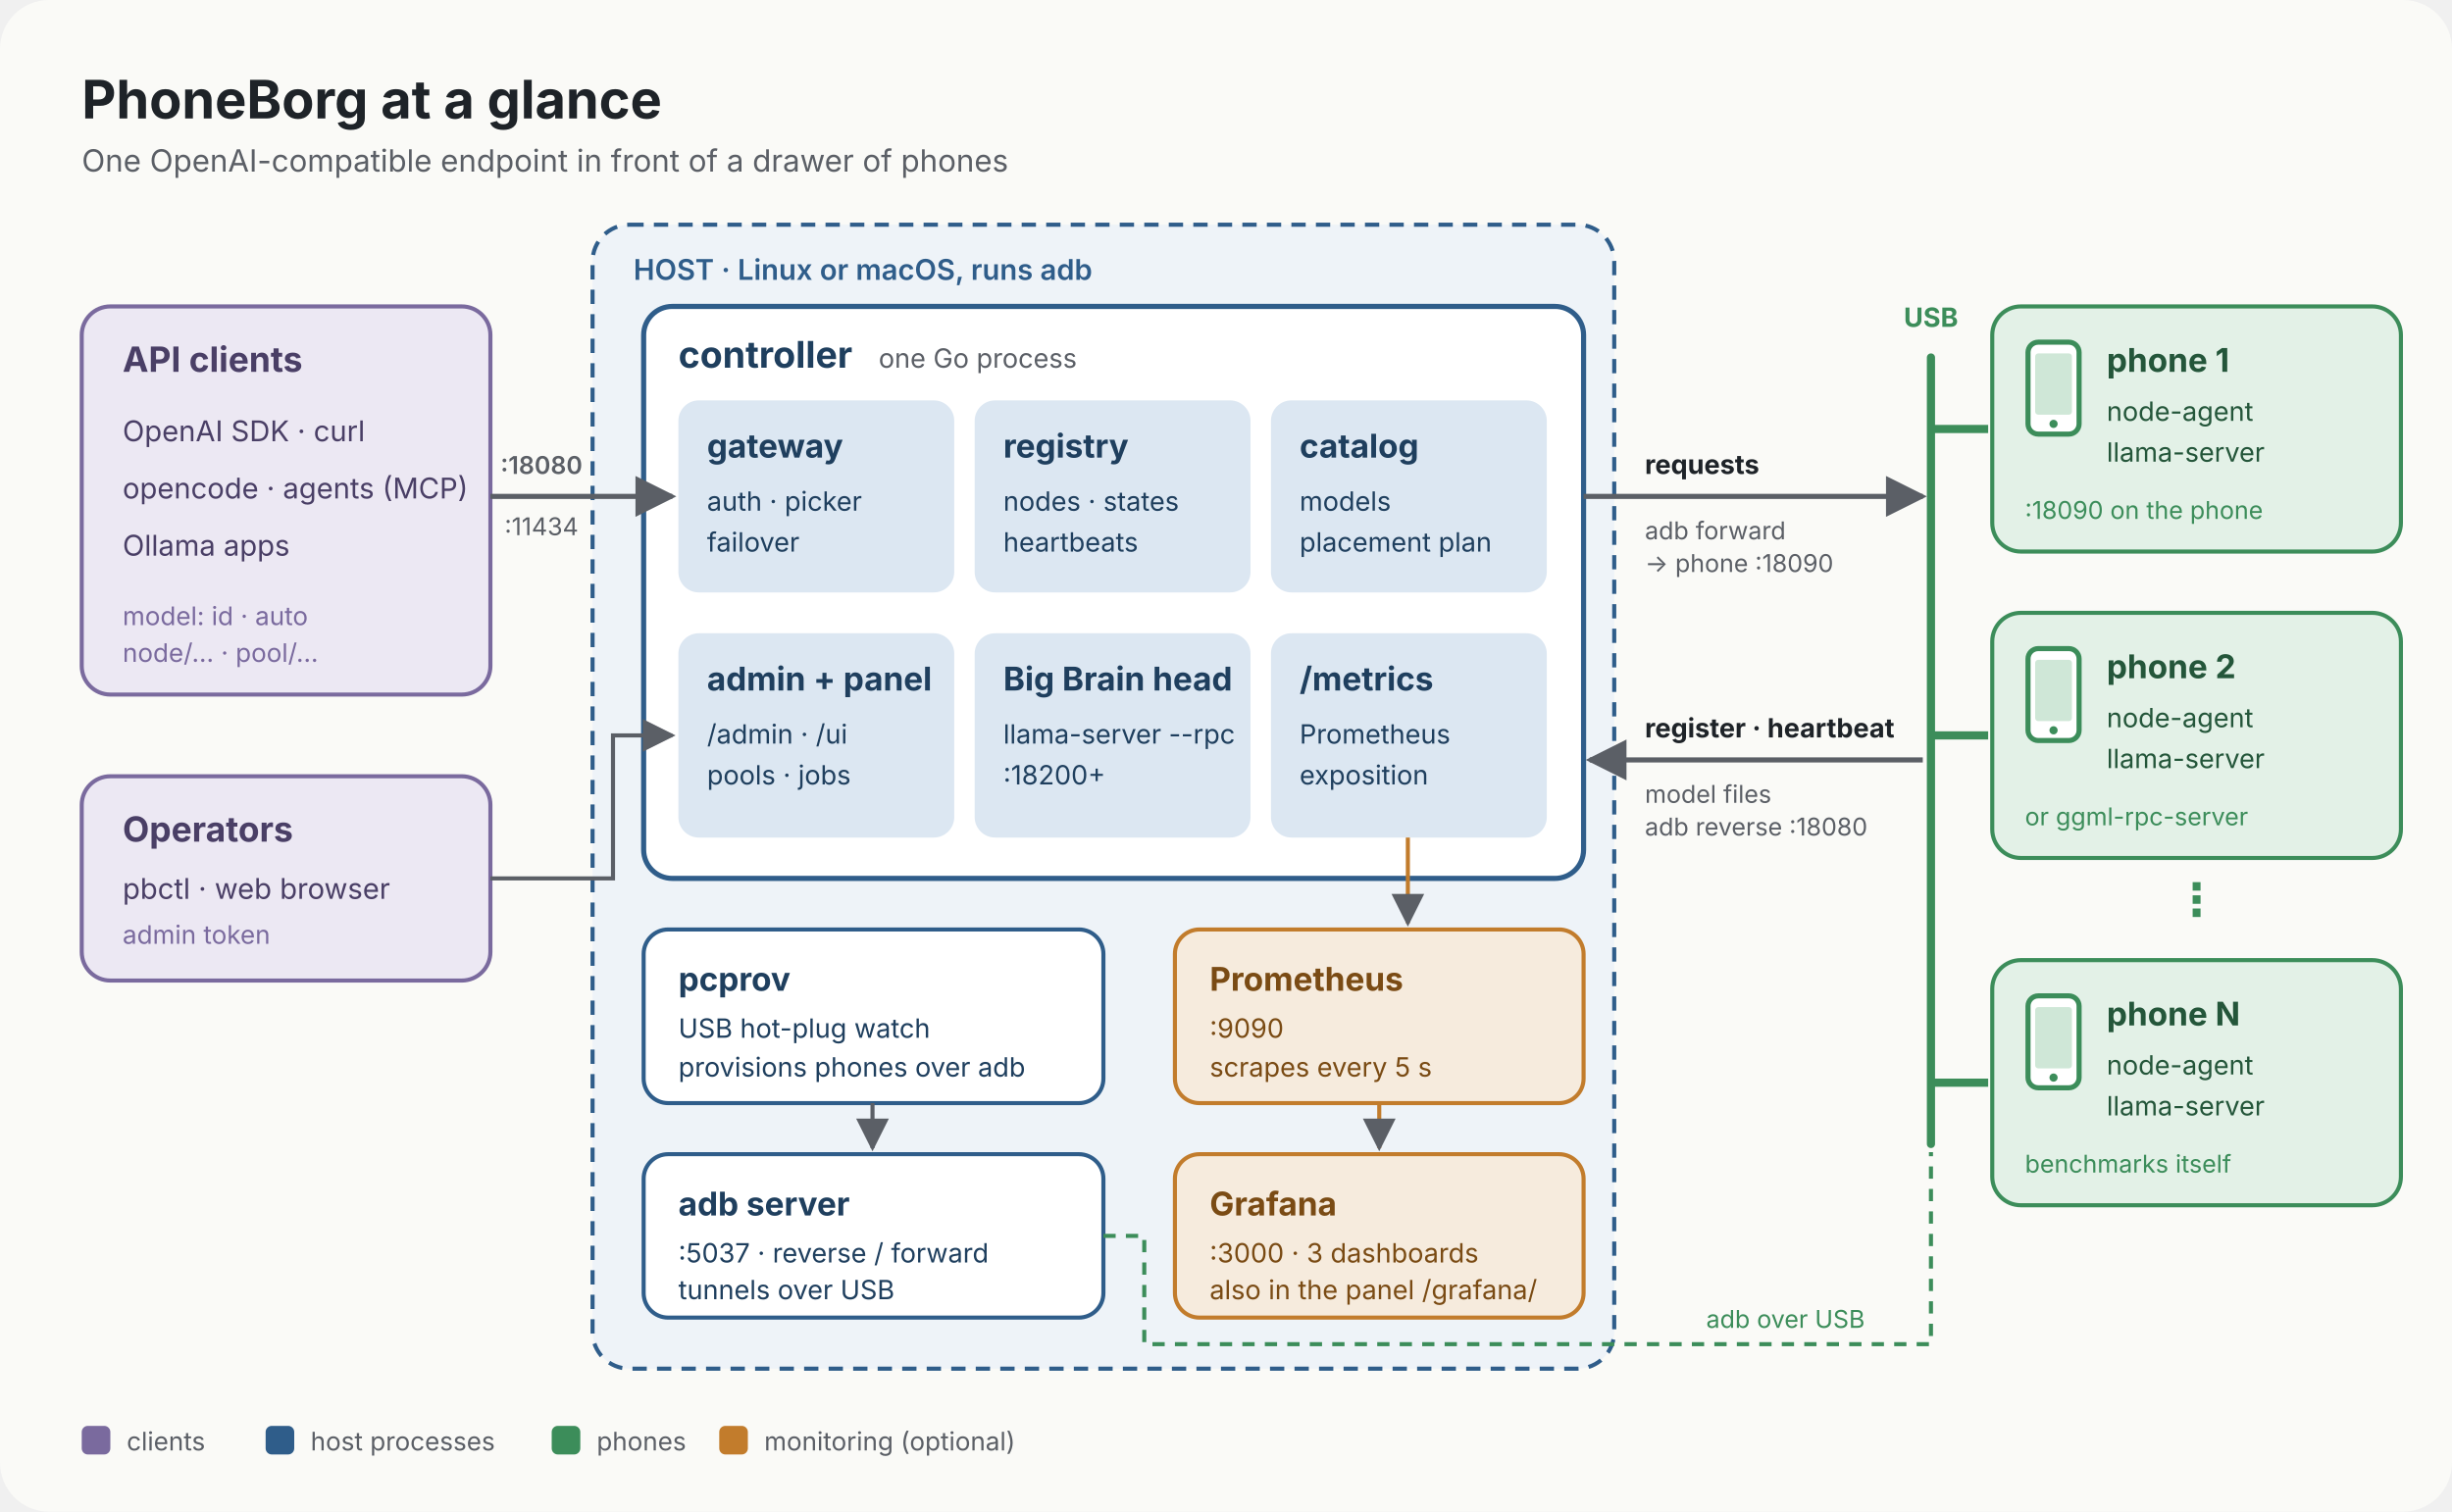
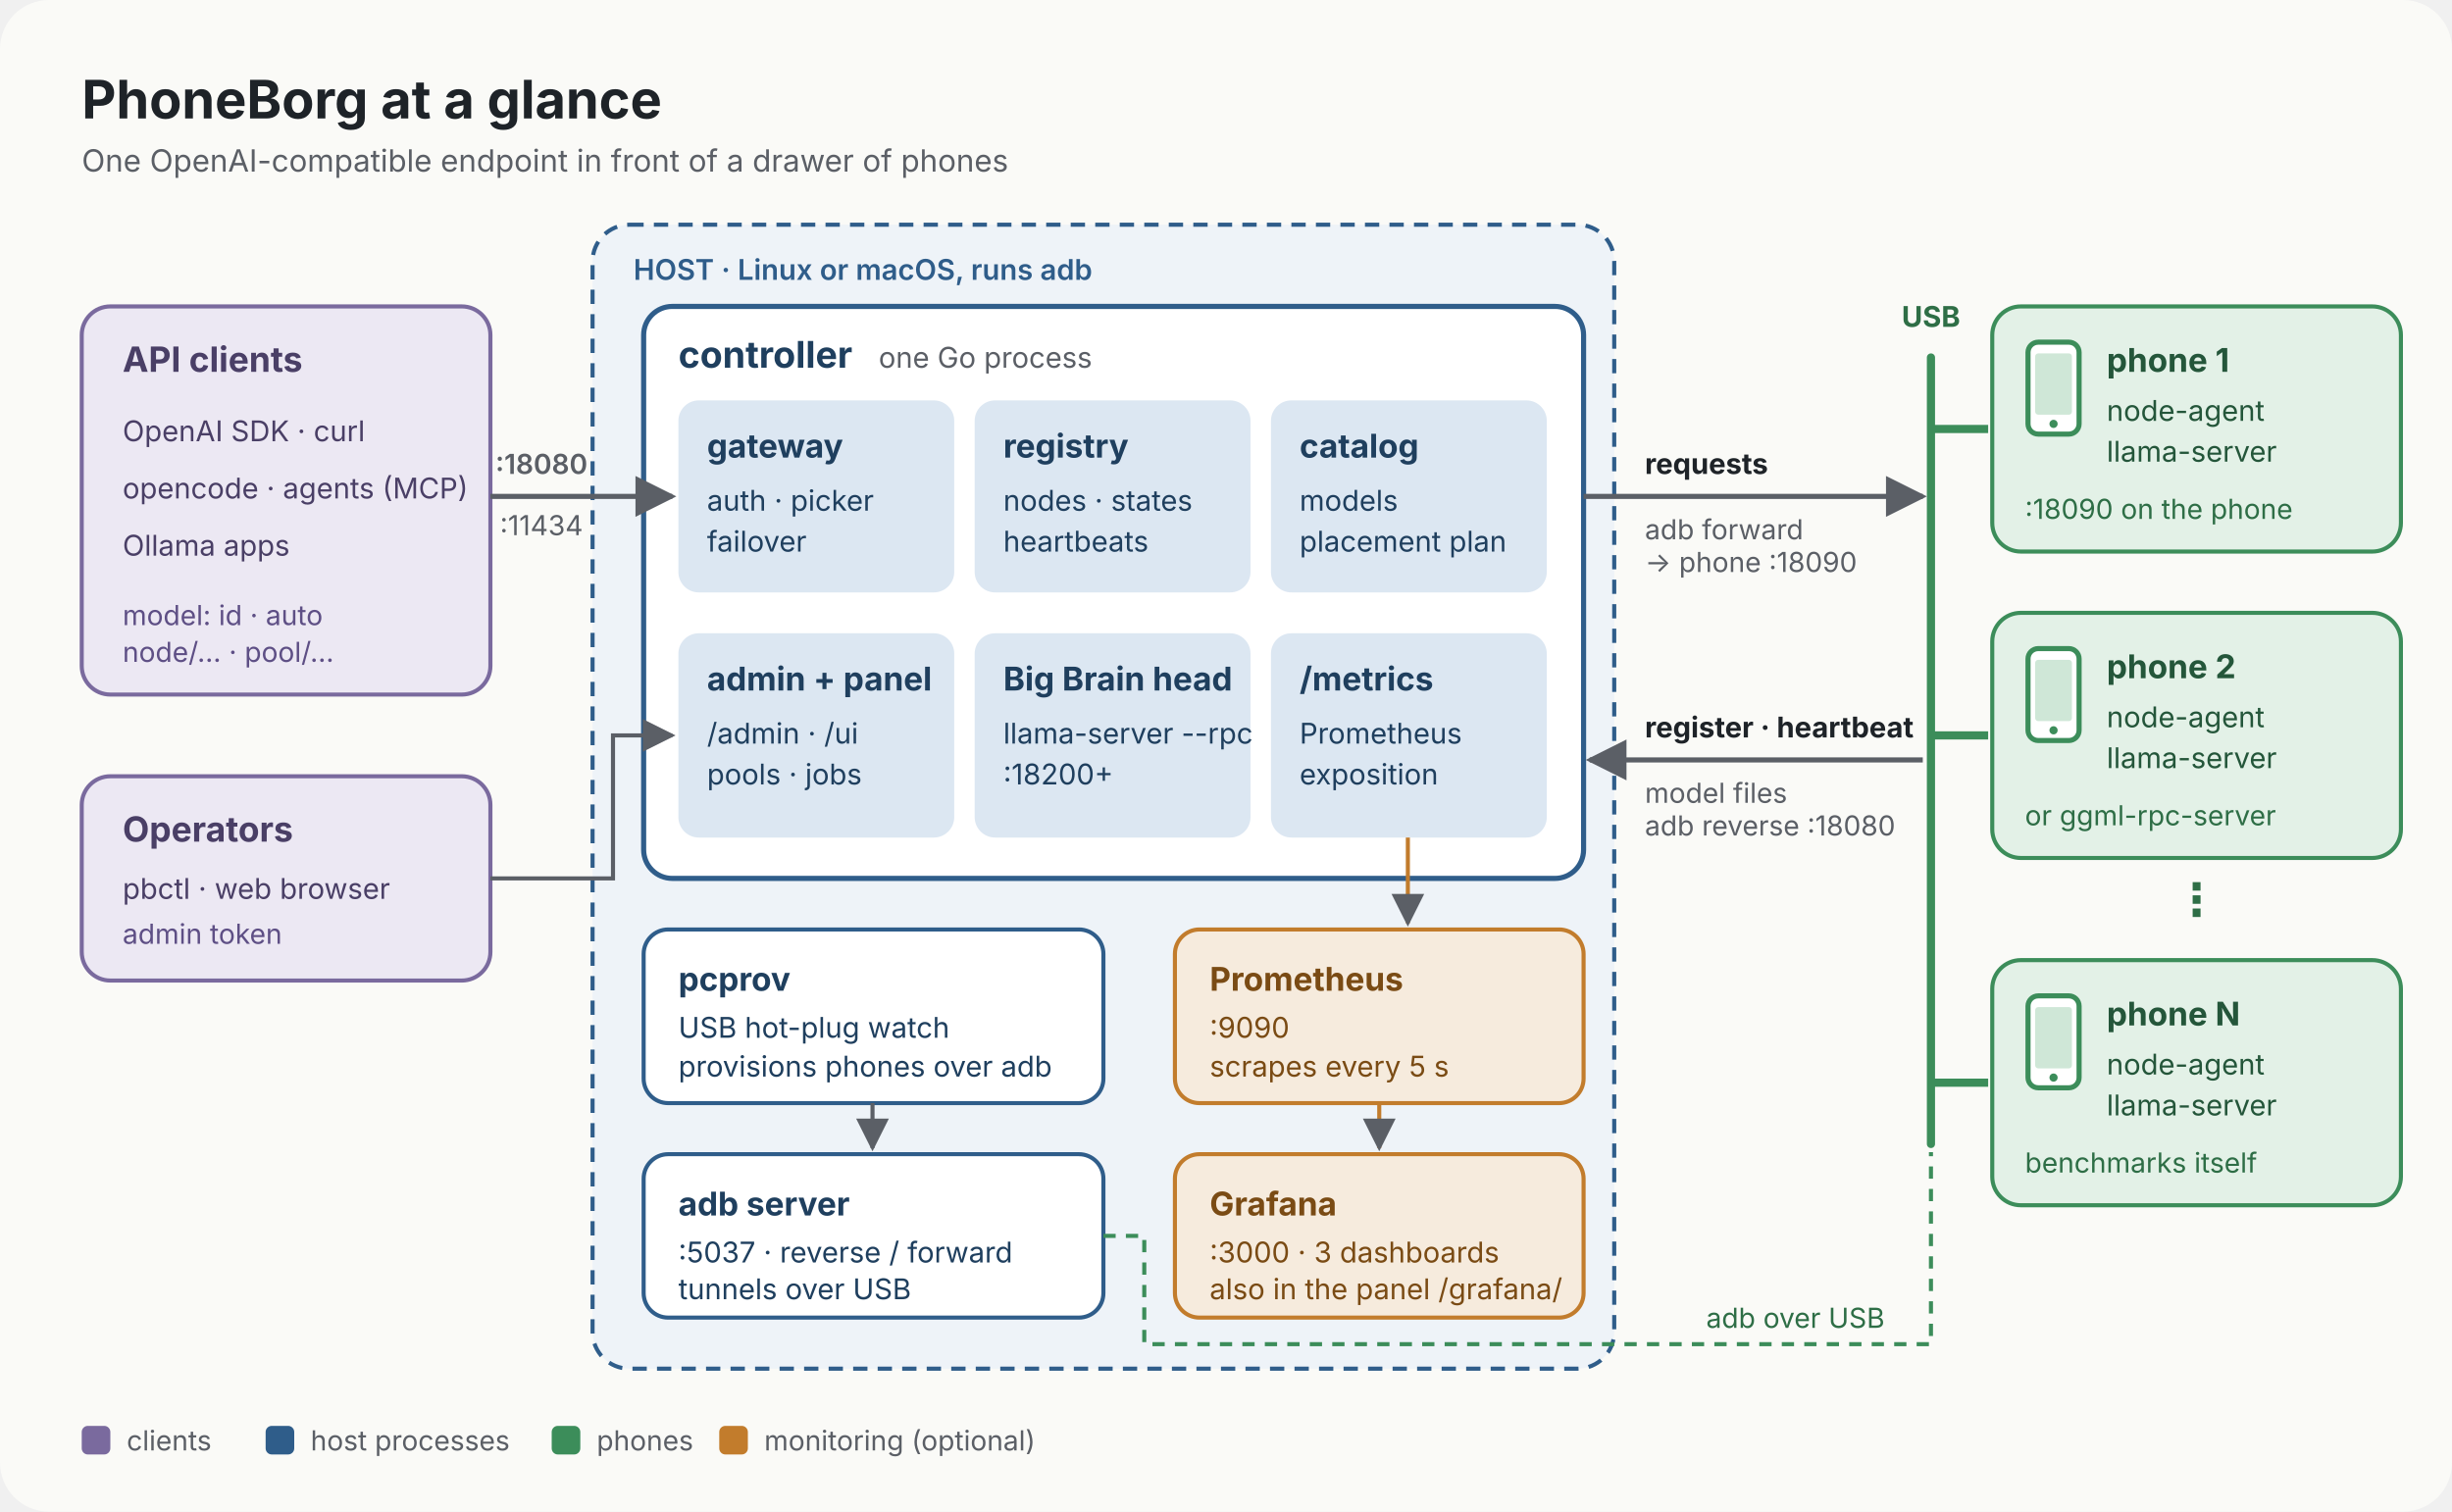
<svg xmlns="http://www.w3.org/2000/svg" width="1200" height="740" viewBox="0 0 1200 740" font-family="Inter, Helvetica, Arial, sans-serif">
  <defs>
    <marker id="arrow" viewBox="0 0 10 10" refX="9" refY="5" markerWidth="8" markerHeight="8" orient="auto-start-reverse">
      <path d="M0,0 L10,5 L0,10 z" fill="#5B5F66" />
    </marker>
    <symbol id="phone" viewBox="0 0 28 48">
      <rect x="1.5" y="1.5" width="25" height="45" rx="5" fill="#FFFFFF" stroke="#3C8D5A" stroke-width="2.5" />
      <rect x="5" y="7" width="18" height="30" rx="1.5" fill="#CFE7D7" />
      <circle cx="14" cy="41.5" r="2" fill="#3C8D5A" />
    </symbol>
  </defs>
  <rect x="0" y="0" width="1200" height="740" rx="24" fill="#FAFAF7" />
  <text x="40" y="58" font-size="26" font-weight="700" fill="#1E2328">PhoneBorg at a glance</text>
  <text x="40" y="84" font-size="15" fill="#5B5F66">One OpenAI-compatible endpoint in front of a drawer of phones</text>
  <rect x="40" y="150" width="200" height="190" rx="14" fill="#ECE8F3" stroke="#7A6A9E" stroke-width="2" />
  <text x="60" y="182" font-size="17" font-weight="700" fill="#4A3F66">API clients</text>
  <text x="60" y="216" font-size="14" fill="#4A3F66">OpenAI SDK · curl</text>
  <text x="60" y="244" font-size="14" fill="#4A3F66">opencode · agents (MCP)</text>
  <text x="60" y="272" font-size="14" fill="#4A3F66">Ollama apps</text>
-   <text x="60" y="306" font-size="12.5" fill="#7A6A9E">model: id · auto</text>
-   <text x="60" y="324" font-size="12.5" fill="#7A6A9E">node/… · pool/…</text>
+   <text x="60" y="306" font-size="13.5" fill="#5E4F85">model: id · auto</text>
+   <text x="60" y="324" font-size="13.5" fill="#5E4F85">node/… · pool/…</text>
  <rect x="40" y="380" width="200" height="100" rx="14" fill="#ECE8F3" stroke="#7A6A9E" stroke-width="2" />
  <text x="60" y="412" font-size="17" font-weight="700" fill="#4A3F66">Operators</text>
  <text x="60" y="440" font-size="14" fill="#4A3F66">pbctl · web browser</text>
-   <text x="60" y="462" font-size="12.5" fill="#7A6A9E">admin token</text>
+   <text x="60" y="462" font-size="13.5" fill="#5E4F85">admin token</text>
  <rect x="290" y="110" width="500" height="560" rx="18" fill="#EEF3F8" stroke="#2F5D8A" stroke-width="2" stroke-dasharray="7 5" />
  <text x="310" y="137" font-size="14" font-weight="600" fill="#2F5D8A">HOST · Linux or macOS, runs adb</text>
  <rect x="315" y="150" width="460" height="280" rx="14" fill="#FFFFFF" stroke="#2F5D8A" stroke-width="2.5" />
  <text x="332" y="180" font-size="18" font-weight="700" fill="#1F3F5E">controller</text>
-   <text x="430" y="180" font-size="13" fill="#5B5F66">one Go process</text>
-   <g font-size="13" fill="#1F3F5E">
+   <text x="430" y="180" font-size="14" fill="#5B5F66">one Go process</text>
+   <g font-size="14" fill="#1F3F5E">
    <rect x="332" y="196" width="135" height="94" rx="10" fill="#DCE7F2" />
    <text x="346" y="224" font-size="16" font-weight="700">gateway</text>
    <text x="346" y="250">auth · picker</text>
    <text x="346" y="270">failover</text>
    <rect x="477" y="196" width="135" height="94" rx="10" fill="#DCE7F2" />
    <text x="491" y="224" font-size="16" font-weight="700">registry</text>
    <text x="491" y="250">nodes · states</text>
    <text x="491" y="270">heartbeats</text>
    <rect x="622" y="196" width="135" height="94" rx="10" fill="#DCE7F2" />
    <text x="636" y="224" font-size="16" font-weight="700">catalog</text>
    <text x="636" y="250">models</text>
    <text x="636" y="270">placement plan</text>
    <rect x="332" y="310" width="135" height="100" rx="10" fill="#DCE7F2" />
    <text x="346" y="338" font-size="16" font-weight="700">admin + panel</text>
    <text x="346" y="364">/admin · /ui</text>
    <text x="346" y="384">pools · jobs</text>
    <rect x="477" y="310" width="135" height="100" rx="10" fill="#DCE7F2" />
    <text x="491" y="338" font-size="16" font-weight="700">Big Brain head</text>
    <text x="491" y="364">llama-server --rpc</text>
    <text x="491" y="384">:18200+</text>
    <rect x="622" y="310" width="135" height="100" rx="10" fill="#DCE7F2" />
    <text x="636" y="338" font-size="16" font-weight="700">/metrics</text>
    <text x="636" y="364">Prometheus</text>
    <text x="636" y="384">exposition</text>
  </g>
  <rect x="315" y="455" width="225" height="85" rx="12" fill="#FFFFFF" stroke="#2F5D8A" stroke-width="2" />
  <text x="332" y="485" font-size="16" font-weight="700" fill="#1F3F5E">pcprov</text>
-   <text x="332" y="508" font-size="13" fill="#1F3F5E">USB hot-plug watch</text>
-   <text x="332" y="527" font-size="13" fill="#1F3F5E">provisions phones over adb</text>
+   <text x="332" y="508" font-size="14" fill="#1F3F5E">USB hot-plug watch</text>
+   <text x="332" y="527" font-size="14" fill="#1F3F5E">provisions phones over adb</text>
  <rect x="315" y="565" width="225" height="80" rx="12" fill="#FFFFFF" stroke="#2F5D8A" stroke-width="2" />
  <text x="332" y="595" font-size="16" font-weight="700" fill="#1F3F5E">adb server</text>
-   <text x="332" y="618" font-size="13" fill="#1F3F5E">:5037 · reverse / forward</text>
-   <text x="332" y="636" font-size="13" fill="#1F3F5E">tunnels over USB</text>
+   <text x="332" y="618" font-size="14" fill="#1F3F5E">:5037 · reverse / forward</text>
+   <text x="332" y="636" font-size="14" fill="#1F3F5E">tunnels over USB</text>
  <line x1="427" y1="540" x2="427" y2="562" stroke="#5B5F66" stroke-width="2" marker-end="url(#arrow)" />
  <rect x="575" y="455" width="200" height="85" rx="12" fill="#F6EBDD" stroke="#C27C2C" stroke-width="2" />
  <text x="592" y="485" font-size="16" font-weight="700" fill="#7A4B14">Prometheus</text>
-   <text x="592" y="508" font-size="13" fill="#7A4B14">:9090</text>
-   <text x="592" y="527" font-size="13" fill="#7A4B14">scrapes every 5 s</text>
+   <text x="592" y="508" font-size="14" fill="#7A4B14">:9090</text>
+   <text x="592" y="527" font-size="14" fill="#7A4B14">scrapes every 5 s</text>
  <rect x="575" y="565" width="200" height="80" rx="12" fill="#F6EBDD" stroke="#C27C2C" stroke-width="2" />
  <text x="592" y="595" font-size="16" font-weight="700" fill="#7A4B14">Grafana</text>
-   <text x="592" y="618" font-size="13" fill="#7A4B14">:3000 · 3 dashboards</text>
-   <text x="592" y="636" font-size="13" fill="#7A4B14">also in the panel /grafana/</text>
+   <text x="592" y="618" font-size="14" fill="#7A4B14">:3000 · 3 dashboards</text>
+   <text x="592" y="636" font-size="14" fill="#7A4B14">also in the panel /grafana/</text>
  <line x1="689" y1="410" x2="689" y2="452" stroke="#C27C2C" stroke-width="2" marker-end="url(#arrow)" />
  <line x1="675" y1="540" x2="675" y2="562" stroke="#C27C2C" stroke-width="2" marker-end="url(#arrow)" />
  <line x1="240" y1="243" x2="329" y2="243" stroke="#5B5F66" stroke-width="2.5" marker-end="url(#arrow)" />
-   <text x="265" y="232" font-size="12" font-weight="600" fill="#5B5F66" text-anchor="middle">:18080</text>
-   <text x="265" y="262" font-size="12" fill="#5B5F66" text-anchor="middle">:11434</text>
+   <text x="265" y="232" font-size="13.5" font-weight="600" fill="#5B5F66" text-anchor="middle">:18080</text>
+   <text x="265" y="262" font-size="13.5" fill="#5B5F66" text-anchor="middle">:11434</text>
  <path d="M240,430 H300 V360 H329" fill="none" stroke="#5B5F66" stroke-width="2" marker-end="url(#arrow)" />
  <line x1="945" y1="175" x2="945" y2="560" stroke="#3C8D5A" stroke-width="4" stroke-linecap="round" />
-   <text x="945" y="160" font-size="13" font-weight="700" fill="#3C8D5A" text-anchor="middle">USB</text>
+   <text x="945" y="160" font-size="14" font-weight="700" fill="#2E6E46" text-anchor="middle">USB</text>
  <line x1="945" y1="210" x2="973" y2="210" stroke="#3C8D5A" stroke-width="4" />
  <line x1="945" y1="360" x2="973" y2="360" stroke="#3C8D5A" stroke-width="4" />
  <line x1="945" y1="530" x2="973" y2="530" stroke="#3C8D5A" stroke-width="4" />
  <line x1="775" y1="243" x2="941" y2="243" stroke="#5B5F66" stroke-width="2.5" marker-end="url(#arrow)" />
-   <text x="805" y="232" font-size="13" font-weight="700" fill="#1E2328">requests</text>
-   <text x="805" y="264" font-size="12" fill="#5B5F66">adb forward</text>
-   <text x="805" y="280" font-size="12" fill="#5B5F66">→ phone :18090</text>
+   <text x="805" y="232" font-size="14" font-weight="700" fill="#1E2328">requests</text>
+   <text x="805" y="264" font-size="13.5" fill="#5B5F66">adb forward</text>
+   <text x="805" y="280" font-size="13.5" fill="#5B5F66">→ phone :18090</text>
  <line x1="941" y1="372" x2="778" y2="372" stroke="#5B5F66" stroke-width="2.5" marker-end="url(#arrow)" />
-   <text x="805" y="361" font-size="13" font-weight="700" fill="#1E2328">register · heartbeat</text>
-   <text x="805" y="393" font-size="12" fill="#5B5F66">model files</text>
-   <text x="805" y="409" font-size="12" fill="#5B5F66">adb reverse :18080</text>
+   <text x="805" y="361" font-size="14" font-weight="700" fill="#1E2328">register · heartbeat</text>
+   <text x="805" y="393" font-size="13.5" fill="#5B5F66">model files</text>
+   <text x="805" y="409" font-size="13.5" fill="#5B5F66">adb reverse :18080</text>
  <path d="M540,605 H560 V658 H945 V564" fill="none" stroke="#3C8D5A" stroke-width="2" stroke-dasharray="6 5" />
-   <text x="835" y="650" font-size="12" fill="#3C8D5A">adb over USB</text>
-   <g font-size="13" fill="#24563A">
+   <text x="835" y="650" font-size="13.5" fill="#2E6E46">adb over USB</text>
+   <g font-size="14" fill="#24563A">
    <rect x="975" y="150" width="200" height="120" rx="14" fill="#E3F1E7" stroke="#3C8D5A" stroke-width="2" />
    <use href="#phone" x="991" y="166" width="28" height="48" />
    <text x="1031" y="182" font-size="16" font-weight="700">phone 1</text>
    <text x="1031" y="206">node-agent</text>
    <text x="1031" y="226">llama-server</text>
-     <text x="991" y="254" font-size="12" fill="#3C8D5A">:18090 on the phone</text>
+     <text x="991" y="254" font-size="13.5" fill="#2E6E46">:18090 on the phone</text>
    <rect x="975" y="300" width="200" height="120" rx="14" fill="#E3F1E7" stroke="#3C8D5A" stroke-width="2" />
    <use href="#phone" x="991" y="316" width="28" height="48" />
    <text x="1031" y="332" font-size="16" font-weight="700">phone 2</text>
    <text x="1031" y="356">node-agent</text>
    <text x="1031" y="376">llama-server</text>
-     <text x="991" y="404" font-size="12" fill="#3C8D5A">or ggml-rpc-server</text>
-     <text x="1075" y="448" font-size="22" font-weight="700" fill="#3C8D5A" text-anchor="middle">⋮</text>
+     <text x="991" y="404" font-size="13.5" fill="#2E6E46">or ggml-rpc-server</text>
+     <text x="1075" y="448" font-size="22" font-weight="700" fill="#2E6E46" text-anchor="middle">⋮</text>
    <rect x="975" y="470" width="200" height="120" rx="14" fill="#E3F1E7" stroke="#3C8D5A" stroke-width="2" />
    <use href="#phone" x="991" y="486" width="28" height="48" />
    <text x="1031" y="502" font-size="16" font-weight="700">phone N</text>
    <text x="1031" y="526">node-agent</text>
    <text x="1031" y="546">llama-server</text>
-     <text x="991" y="574" font-size="12" fill="#3C8D5A">benchmarks itself</text>
+     <text x="991" y="574" font-size="13.5" fill="#2E6E46">benchmarks itself</text>
  </g>
-   <g font-size="12.5" fill="#5B5F66">
+   <g font-size="13.5" fill="#5B5F66">
    <rect x="40" y="698" width="14" height="14" rx="3" fill="#7A6A9E" />
    <text x="62" y="710">clients</text>
    <rect x="130" y="698" width="14" height="14" rx="3" fill="#2F5D8A" />
    <text x="152" y="710">host processes</text>
    <rect x="270" y="698" width="14" height="14" rx="3" fill="#3C8D5A" />
    <text x="292" y="710">phones</text>
    <rect x="352" y="698" width="14" height="14" rx="3" fill="#C27C2C" />
    <text x="374" y="710">monitoring (optional)</text>
  </g>
</svg>
